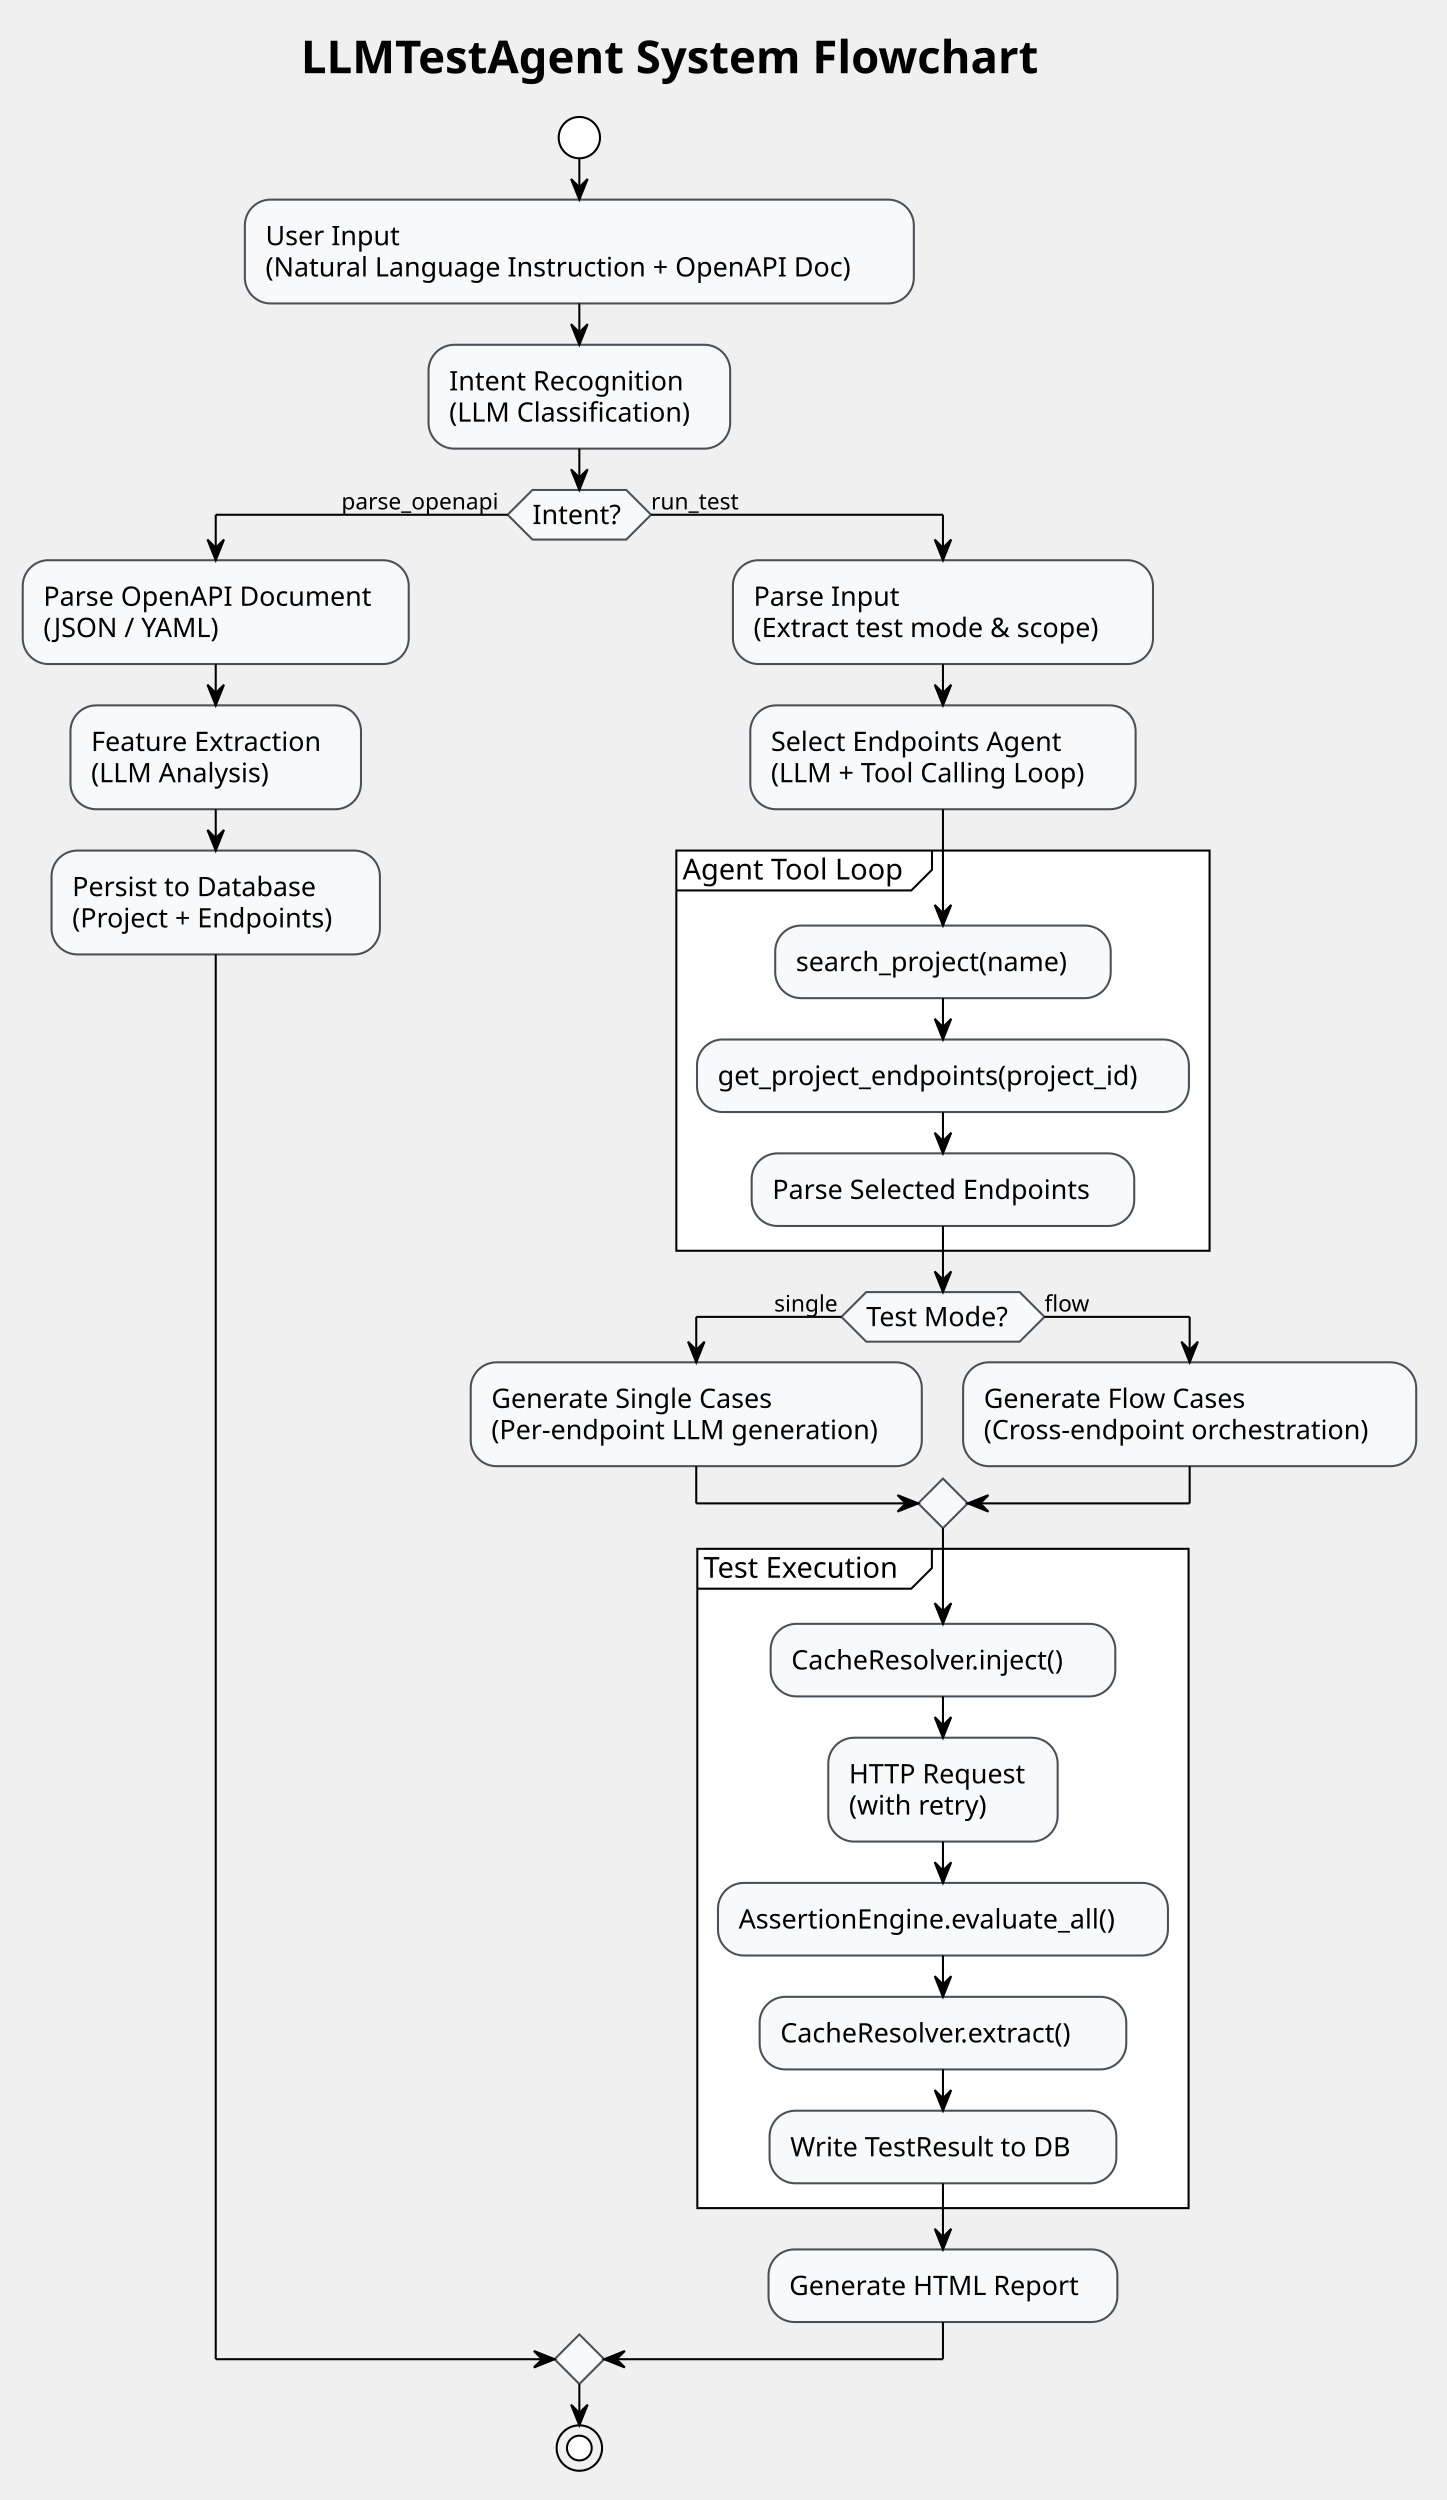
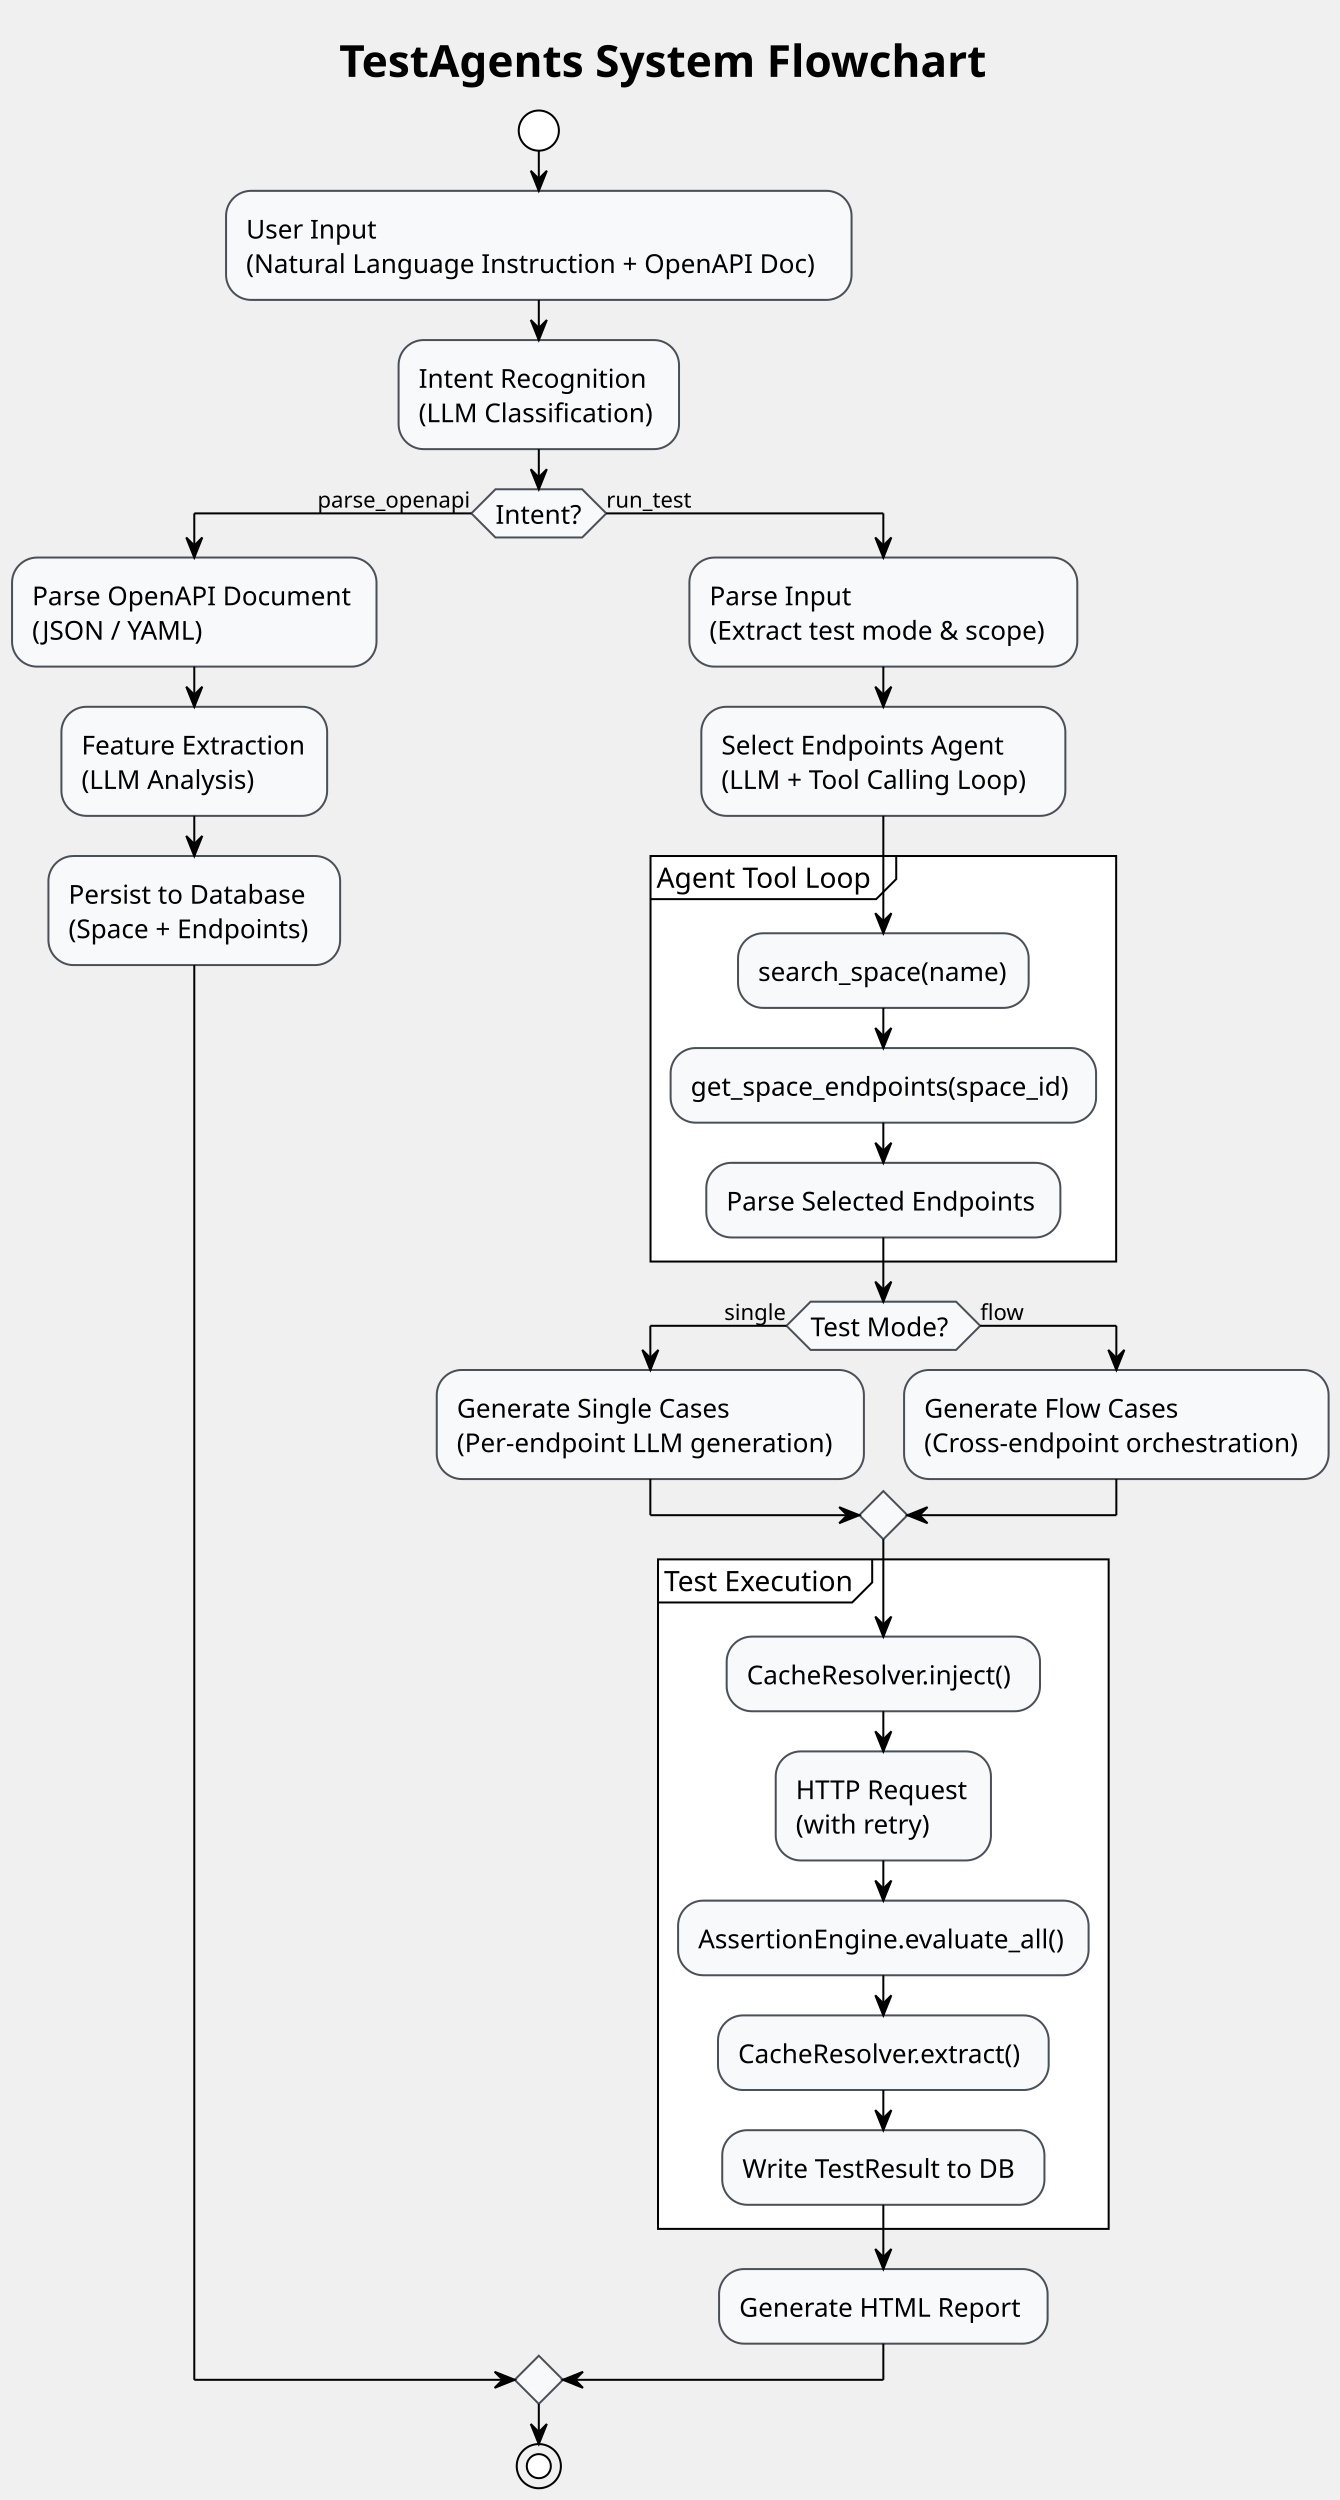
- <svg xmlns="http://www.w3.org/2000/svg" contentStyleType="text/css" data-diagram-type="ACTIVITY" height="1210px" preserveAspectRatio="none" style="width:700px;height:1210px;background:#FFFFFF;" version="1.1" viewBox="0 0 700 1210" width="700px" zoomAndPan="magnify">
+ <svg xmlns="http://www.w3.org/2000/svg" contentStyleType="text/css" data-diagram-type="ACTIVITY" height="1245px" preserveAspectRatio="none" style="width:667px;height:1245px;background:#FFFFFF;" version="1.1" viewBox="0 0 667 1245" width="667px" zoomAndPan="magnify">
  <defs />
  <g>
    <g class="title" data-source-line="15">
-       <text fill="#000000" font-family="'Microsoft YaHei, SimHei, sans-serif'" font-size="22" font-weight="700" lengthAdjust="spacing" textLength="407.226" x="145.61" y="35.421">LLMTestAgent System Flowchart</text>
+       <text fill="#000000" font-family="'Microsoft YaHei, SimHei, sans-serif'" font-size="22" font-weight="bold" lengthAdjust="spacing" textLength="326.767" x="168.939" y="38.278">TestAgents System Flowchart</text>
    </g>
-     <ellipse cx="280.402" cy="66.609" fill="#FFFFFF" rx="10" ry="10" style="stroke:#000000;stroke-width:1;" />
-     <rect fill="#F8F9FA" height="50.266" rx="12.5" ry="12.5" style="stroke:#495057;stroke-width:1;" width="323.78" x="118.512" y="96.609" />
-     <text fill="#000000" font-family="'Microsoft YaHei, SimHei, sans-serif'" font-size="13" lengthAdjust="spacing" textLength="67.425" x="128.512" y="118.676">User Input</text>
-     <text fill="#000000" font-family="'Microsoft YaHei, SimHei, sans-serif'" font-size="13" lengthAdjust="spacing" textLength="303.78" x="128.512" y="133.809">(Natural Language Instruction + OpenAPI Doc)</text>
-     <rect fill="#F8F9FA" height="50.266" rx="12.5" ry="12.5" style="stroke:#495057;stroke-width:1;" width="145.995" x="207.404" y="166.875" />
-     <text fill="#000000" font-family="'Microsoft YaHei, SimHei, sans-serif'" font-size="13" lengthAdjust="spacing" textLength="119.774" x="217.404" y="188.942">Intent Recognition</text>
-     <text fill="#000000" font-family="'Microsoft YaHei, SimHei, sans-serif'" font-size="13" lengthAdjust="spacing" textLength="125.995" x="217.404" y="204.075">(LLM Classification)</text>
-     <polygon fill="#F8F9FA" points="257.699,237.141,303.104,237.141,315.104,249.141,303.104,261.141,257.699,261.141,245.699,249.141,257.699,237.141" style="stroke:#495057;stroke-width:1;" />
-     <text fill="#000000" font-family="'Microsoft YaHei, SimHei, sans-serif'" font-size="13" lengthAdjust="spacing" textLength="45.405" x="257.699" y="253.641">Intent?</text>
-     <text fill="#000000" font-family="'Microsoft YaHei, SimHei, sans-serif'" font-size="11" lengthAdjust="spacing" textLength="80.475" x="165.224" y="246.546">parse_openapi</text>
-     <text fill="#000000" font-family="'Microsoft YaHei, SimHei, sans-serif'" font-size="11" lengthAdjust="spacing" textLength="45.09" x="315.104" y="246.546">run_test</text>
-     <rect fill="#F8F9FA" height="50.266" rx="12.5" ry="12.5" style="stroke:#495057;stroke-width:1;" width="186.823" x="11" y="271.141" />
-     <text fill="#000000" font-family="'Microsoft YaHei, SimHei, sans-serif'" font-size="13" lengthAdjust="spacing" textLength="166.823" x="21" y="293.207">Parse OpenAPI Document</text>
-     <text fill="#000000" font-family="'Microsoft YaHei, SimHei, sans-serif'" font-size="13" lengthAdjust="spacing" textLength="90.124" x="21" y="308.34">(JSON / YAML)</text>
-     <rect fill="#F8F9FA" height="50.266" rx="12.5" ry="12.5" style="stroke:#495057;stroke-width:1;" width="140.618" x="34.102" y="341.406" />
-     <text fill="#000000" font-family="'Microsoft YaHei, SimHei, sans-serif'" font-size="13" lengthAdjust="spacing" textLength="120.618" x="44.102" y="363.473">Feature Extraction</text>
-     <text fill="#000000" font-family="'Microsoft YaHei, SimHei, sans-serif'" font-size="13" lengthAdjust="spacing" textLength="93.539" x="44.102" y="378.606">(LLM Analysis)</text>
-     <rect fill="#F8F9FA" height="50.266" rx="12.5" ry="12.5" style="stroke:#495057;stroke-width:1;" width="158.925" x="24.949" y="411.672" />
-     <text fill="#000000" font-family="'Microsoft YaHei, SimHei, sans-serif'" font-size="13" lengthAdjust="spacing" textLength="126.782" x="34.949" y="433.739">Persist to Database</text>
-     <text fill="#000000" font-family="'Microsoft YaHei, SimHei, sans-serif'" font-size="13" lengthAdjust="spacing" textLength="138.925" x="34.949" y="448.872">(Project + Endpoints)</text>
-     <rect fill="#F8F9FA" height="50.266" rx="12.5" ry="12.5" style="stroke:#495057;stroke-width:1;" width="203.327" x="354.728" y="271.141" />
-     <text fill="#000000" font-family="'Microsoft YaHei, SimHei, sans-serif'" font-size="13" lengthAdjust="spacing" textLength="73.715" x="364.728" y="293.207">Parse Input</text>
-     <text fill="#000000" font-family="'Microsoft YaHei, SimHei, sans-serif'" font-size="13" lengthAdjust="spacing" textLength="183.327" x="364.728" y="308.34">(Extract test mode &amp; scope)</text>
-     <rect fill="#F8F9FA" height="50.266" rx="12.5" ry="12.5" style="stroke:#495057;stroke-width:1;" width="186.499" x="363.142" y="341.406" />
-     <text fill="#000000" font-family="'Microsoft YaHei, SimHei, sans-serif'" font-size="13" lengthAdjust="spacing" textLength="151.481" x="373.142" y="363.473">Select Endpoints Agent</text>
-     <text fill="#000000" font-family="'Microsoft YaHei, SimHei, sans-serif'" font-size="13" lengthAdjust="spacing" textLength="166.499" x="373.142" y="378.606">(LLM + Tool Calling Loop)</text>
-     <rect fill="#FFFFFF" height="193.695" style="stroke:#000000;stroke-width:1;" width="258.08" x="327.352" y="411.672" />
-     <path d="M451.081,411.672 L451.081,420.969 L441.081,430.969 L327.352,430.969" fill="none" style="stroke:#000000;stroke-width:1;" />
-     <text fill="#000000" font-family="'Microsoft YaHei, SimHei, sans-serif'" font-size="14" lengthAdjust="spacing" textLength="113.73" x="330.352" y="425.667">Agent Tool Loop</text>
-     <rect fill="#F8F9FA" height="35.133" rx="12.5" ry="12.5" style="stroke:#495057;stroke-width:1;" width="162.384" x="375.2" y="447.969" />
-     <text fill="#000000" font-family="'Microsoft YaHei, SimHei, sans-serif'" font-size="13" lengthAdjust="spacing" textLength="142.384" x="385.2" y="470.036">search_project(name)</text>
-     <rect fill="#F8F9FA" height="35.133" rx="12.5" ry="12.5" style="stroke:#495057;stroke-width:1;" width="238.08" x="337.352" y="503.102" />
-     <text fill="#000000" font-family="'Microsoft YaHei, SimHei, sans-serif'" font-size="13" lengthAdjust="spacing" textLength="218.08" x="347.352" y="525.168">get_project_endpoints(project_id)</text>
-     <rect fill="#F8F9FA" height="35.133" rx="12.5" ry="12.5" style="stroke:#495057;stroke-width:1;" width="185.172" x="363.805" y="558.234" />
-     <text fill="#000000" font-family="'Microsoft YaHei, SimHei, sans-serif'" font-size="13" lengthAdjust="spacing" textLength="165.172" x="373.805" y="580.301">Parse Selected Endpoints</text>
-     <polygon fill="#F8F9FA" points="419.261,625.367,493.522,625.367,505.522,637.367,493.522,649.367,419.261,649.367,407.261,637.367,419.261,625.367" style="stroke:#495057;stroke-width:1;" />
-     <text fill="#000000" font-family="'Microsoft YaHei, SimHei, sans-serif'" font-size="13" lengthAdjust="spacing" textLength="74.261" x="419.261" y="641.868">Test Mode?</text>
-     <text fill="#000000" font-family="'Microsoft YaHei, SimHei, sans-serif'" font-size="11" lengthAdjust="spacing" textLength="32.565" x="374.696" y="634.773">single</text>
-     <text fill="#000000" font-family="'Microsoft YaHei, SimHei, sans-serif'" font-size="11" lengthAdjust="spacing" textLength="22.655" x="505.522" y="634.773">flow</text>
-     <rect fill="#F8F9FA" height="50.266" rx="12.5" ry="12.5" style="stroke:#495057;stroke-width:1;" width="218.326" x="227.823" y="659.367" />
-     <text fill="#000000" font-family="'Microsoft YaHei, SimHei, sans-serif'" font-size="13" lengthAdjust="spacing" textLength="147.532" x="237.823" y="681.434">Generate Single Cases</text>
-     <text fill="#000000" font-family="'Microsoft YaHei, SimHei, sans-serif'" font-size="13" lengthAdjust="spacing" textLength="198.326" x="237.823" y="696.567">(Per-endpoint LLM generation)</text>
-     <rect fill="#F8F9FA" height="50.266" rx="12.5" ry="12.5" style="stroke:#495057;stroke-width:1;" width="219.297" x="466.149" y="659.367" />
-     <text fill="#000000" font-family="'Microsoft YaHei, SimHei, sans-serif'" font-size="13" lengthAdjust="spacing" textLength="137.243" x="476.149" y="681.434">Generate Flow Cases</text>
-     <text fill="#000000" font-family="'Microsoft YaHei, SimHei, sans-serif'" font-size="13" lengthAdjust="spacing" textLength="199.297" x="476.149" y="696.567">(Cross-endpoint orchestration)</text>
-     <polygon fill="#F8F9FA" points="456.392,715.633,468.392,727.633,456.392,739.633,444.392,727.633,456.392,715.633" style="stroke:#495057;stroke-width:1;" />
-     <rect fill="#FFFFFF" height="319.094" style="stroke:#000000;stroke-width:1;" width="237.774" x="337.505" y="749.633" />
-     <path d="M451.035,749.633 L451.035,758.93 L441.035,768.93 L337.505,768.93" fill="none" style="stroke:#000000;stroke-width:1;" />
-     <text fill="#000000" font-family="'Microsoft YaHei, SimHei, sans-serif'" font-size="14" lengthAdjust="spacing" textLength="103.53" x="340.505" y="763.628">Test Execution</text>
-     <rect fill="#F8F9FA" height="35.133" rx="12.5" ry="12.5" style="stroke:#495057;stroke-width:1;" width="166.815" x="372.984" y="785.93" />
-     <text fill="#000000" font-family="'Microsoft YaHei, SimHei, sans-serif'" font-size="13" lengthAdjust="spacing" textLength="146.815" x="382.984" y="807.997">CacheResolver.inject()</text>
-     <rect fill="#F8F9FA" height="50.266" rx="12.5" ry="12.5" style="stroke:#495057;stroke-width:1;" width="111.019" x="400.882" y="841.062" />
-     <text fill="#000000" font-family="'Microsoft YaHei, SimHei, sans-serif'" font-size="13" lengthAdjust="spacing" textLength="91.019" x="410.882" y="863.129">HTTP Request</text>
-     <text fill="#000000" font-family="'Microsoft YaHei, SimHei, sans-serif'" font-size="13" lengthAdjust="spacing" textLength="73.335" x="410.882" y="878.262">(with retry)</text>
-     <rect fill="#F8F9FA" height="35.133" rx="12.5" ry="12.5" style="stroke:#495057;stroke-width:1;" width="217.774" x="347.505" y="911.328" />
-     <text fill="#000000" font-family="'Microsoft YaHei, SimHei, sans-serif'" font-size="13" lengthAdjust="spacing" textLength="197.774" x="357.505" y="933.395">AssertionEngine.evaluate_all()</text>
-     <rect fill="#F8F9FA" height="35.133" rx="12.5" ry="12.5" style="stroke:#495057;stroke-width:1;" width="177.454" x="367.665" y="966.461" />
-     <text fill="#000000" font-family="'Microsoft YaHei, SimHei, sans-serif'" font-size="13" lengthAdjust="spacing" textLength="157.454" x="377.665" y="988.528">CacheResolver.extract()</text>
-     <rect fill="#F8F9FA" height="35.133" rx="12.5" ry="12.5" style="stroke:#495057;stroke-width:1;" width="167.843" x="372.47" y="1021.594" />
-     <text fill="#000000" font-family="'Microsoft YaHei, SimHei, sans-serif'" font-size="13" lengthAdjust="spacing" textLength="147.843" x="382.47" y="1043.661">Write TestResult to DB</text>
-     <rect fill="#F8F9FA" height="35.133" rx="12.5" ry="12.5" style="stroke:#495057;stroke-width:1;" width="168.833" x="371.975" y="1088.727" />
-     <text fill="#000000" font-family="'Microsoft YaHei, SimHei, sans-serif'" font-size="13" lengthAdjust="spacing" textLength="148.833" x="381.975" y="1110.793">Generate HTML Report</text>
-     <polygon fill="#F8F9FA" points="280.402,1129.859,292.402,1141.859,280.402,1153.859,268.402,1141.859,280.402,1129.859" style="stroke:#495057;stroke-width:1;" />
-     <ellipse cx="280.402" cy="1184.859" fill="none" rx="11" ry="11" style="stroke:#000000;stroke-width:1;" />
-     <ellipse cx="280.402" cy="1184.859" fill="#FFFFFF" rx="6" ry="6" style="stroke:#000000;stroke-width:1;" />
-     <line style="stroke:#000000;stroke-width:1;" x1="280.402" x2="280.402" y1="76.609" y2="96.609" />
-     <polygon fill="#000000" points="276.402,86.609,280.402,96.609,284.402,86.609,280.402,90.609" style="stroke:#000000;stroke-width:1;" />
-     <line style="stroke:#000000;stroke-width:1;" x1="280.402" x2="280.402" y1="146.875" y2="166.875" />
-     <polygon fill="#000000" points="276.402,156.875,280.402,166.875,284.402,156.875,280.402,160.875" style="stroke:#000000;stroke-width:1;" />
-     <line style="stroke:#000000;stroke-width:1;" x1="104.411" x2="104.411" y1="321.406" y2="341.406" />
-     <polygon fill="#000000" points="100.411,331.406,104.411,341.406,108.411,331.406,104.411,335.406" style="stroke:#000000;stroke-width:1;" />
-     <line style="stroke:#000000;stroke-width:1;" x1="104.411" x2="104.411" y1="391.672" y2="411.672" />
-     <polygon fill="#000000" points="100.411,401.672,104.411,411.672,108.411,401.672,104.411,405.672" style="stroke:#000000;stroke-width:1;" />
-     <line style="stroke:#000000;stroke-width:1;" x1="456.392" x2="456.392" y1="321.406" y2="341.406" />
-     <polygon fill="#000000" points="452.392,331.406,456.392,341.406,460.392,331.406,456.392,335.406" style="stroke:#000000;stroke-width:1;" />
-     <line style="stroke:#000000;stroke-width:1;" x1="456.392" x2="456.392" y1="483.102" y2="503.102" />
-     <polygon fill="#000000" points="452.392,493.102,456.392,503.102,460.392,493.102,456.392,497.102" style="stroke:#000000;stroke-width:1;" />
-     <line style="stroke:#000000;stroke-width:1;" x1="456.392" x2="456.392" y1="538.234" y2="558.234" />
-     <polygon fill="#000000" points="452.392,548.234,456.392,558.234,460.392,548.234,456.392,552.234" style="stroke:#000000;stroke-width:1;" />
-     <line style="stroke:#000000;stroke-width:1;" x1="456.392" x2="456.392" y1="391.672" y2="447.969" />
-     <polygon fill="#000000" points="452.392,437.969,456.392,447.969,460.392,437.969,456.392,441.969" style="stroke:#000000;stroke-width:1;" />
-     <line style="stroke:#000000;stroke-width:1;" x1="407.261" x2="336.986" y1="637.367" y2="637.367" />
-     <line style="stroke:#000000;stroke-width:1;" x1="336.986" x2="336.986" y1="637.367" y2="659.367" />
-     <polygon fill="#000000" points="332.986,649.367,336.986,659.367,340.986,649.367,336.986,653.367" style="stroke:#000000;stroke-width:1;" />
-     <line style="stroke:#000000;stroke-width:1;" x1="505.522" x2="575.798" y1="637.367" y2="637.367" />
-     <line style="stroke:#000000;stroke-width:1;" x1="575.798" x2="575.798" y1="637.367" y2="659.367" />
-     <polygon fill="#000000" points="571.798,649.367,575.798,659.367,579.798,649.367,575.798,653.367" style="stroke:#000000;stroke-width:1;" />
-     <line style="stroke:#000000;stroke-width:1;" x1="336.986" x2="336.986" y1="709.633" y2="727.633" />
-     <line style="stroke:#000000;stroke-width:1;" x1="336.986" x2="444.392" y1="727.633" y2="727.633" />
-     <polygon fill="#000000" points="434.392,723.633,444.392,727.633,434.392,731.633,438.392,727.633" style="stroke:#000000;stroke-width:1;" />
-     <line style="stroke:#000000;stroke-width:1;" x1="575.798" x2="575.798" y1="709.633" y2="727.633" />
-     <line style="stroke:#000000;stroke-width:1;" x1="575.798" x2="468.392" y1="727.633" y2="727.633" />
-     <polygon fill="#000000" points="478.392,723.633,468.392,727.633,478.392,731.633,474.392,727.633" style="stroke:#000000;stroke-width:1;" />
-     <line style="stroke:#000000;stroke-width:1;" x1="456.392" x2="456.392" y1="593.367" y2="625.367" />
-     <polygon fill="#000000" points="452.392,615.367,456.392,625.367,460.392,615.367,456.392,619.367" style="stroke:#000000;stroke-width:1;" />
-     <line style="stroke:#000000;stroke-width:1;" x1="456.392" x2="456.392" y1="821.062" y2="841.062" />
-     <polygon fill="#000000" points="452.392,831.062,456.392,841.062,460.392,831.062,456.392,835.062" style="stroke:#000000;stroke-width:1;" />
-     <line style="stroke:#000000;stroke-width:1;" x1="456.392" x2="456.392" y1="891.328" y2="911.328" />
-     <polygon fill="#000000" points="452.392,901.328,456.392,911.328,460.392,901.328,456.392,905.328" style="stroke:#000000;stroke-width:1;" />
-     <line style="stroke:#000000;stroke-width:1;" x1="456.392" x2="456.392" y1="946.461" y2="966.461" />
-     <polygon fill="#000000" points="452.392,956.461,456.392,966.461,460.392,956.461,456.392,960.461" style="stroke:#000000;stroke-width:1;" />
-     <line style="stroke:#000000;stroke-width:1;" x1="456.392" x2="456.392" y1="1001.594" y2="1021.594" />
-     <polygon fill="#000000" points="452.392,1011.594,456.392,1021.594,460.392,1011.594,456.392,1015.594" style="stroke:#000000;stroke-width:1;" />
-     <line style="stroke:#000000;stroke-width:1;" x1="456.392" x2="456.392" y1="739.633" y2="785.93" />
-     <polygon fill="#000000" points="452.392,775.93,456.392,785.93,460.392,775.93,456.392,779.93" style="stroke:#000000;stroke-width:1;" />
-     <line style="stroke:#000000;stroke-width:1;" x1="456.392" x2="456.392" y1="1056.727" y2="1088.727" />
-     <polygon fill="#000000" points="452.392,1078.727,456.392,1088.727,460.392,1078.727,456.392,1082.727" style="stroke:#000000;stroke-width:1;" />
-     <line style="stroke:#000000;stroke-width:1;" x1="245.699" x2="104.411" y1="249.141" y2="249.141" />
-     <line style="stroke:#000000;stroke-width:1;" x1="104.411" x2="104.411" y1="249.141" y2="271.141" />
-     <polygon fill="#000000" points="100.411,261.141,104.411,271.141,108.411,261.141,104.411,265.141" style="stroke:#000000;stroke-width:1;" />
-     <line style="stroke:#000000;stroke-width:1;" x1="315.104" x2="456.392" y1="249.141" y2="249.141" />
-     <line style="stroke:#000000;stroke-width:1;" x1="456.392" x2="456.392" y1="249.141" y2="271.141" />
-     <polygon fill="#000000" points="452.392,261.141,456.392,271.141,460.392,261.141,456.392,265.141" style="stroke:#000000;stroke-width:1;" />
-     <line style="stroke:#000000;stroke-width:1;" x1="104.411" x2="104.411" y1="461.938" y2="1141.859" />
-     <line style="stroke:#000000;stroke-width:1;" x1="104.411" x2="268.402" y1="1141.859" y2="1141.859" />
-     <polygon fill="#000000" points="258.402,1137.859,268.402,1141.859,258.402,1145.859,262.402,1141.859" style="stroke:#000000;stroke-width:1;" />
-     <line style="stroke:#000000;stroke-width:1;" x1="456.392" x2="456.392" y1="1123.859" y2="1141.859" />
-     <line style="stroke:#000000;stroke-width:1;" x1="456.392" x2="292.402" y1="1141.859" y2="1141.859" />
-     <polygon fill="#000000" points="302.402,1137.859,292.402,1141.859,302.402,1145.859,298.402,1141.859" style="stroke:#000000;stroke-width:1;" />
-     <line style="stroke:#000000;stroke-width:1;" x1="280.402" x2="280.402" y1="217.141" y2="237.141" />
-     <polygon fill="#000000" points="276.402,227.141,280.402,237.141,284.402,227.141,280.402,231.141" style="stroke:#000000;stroke-width:1;" />
-     <line style="stroke:#000000;stroke-width:1;" x1="280.402" x2="280.402" y1="1153.859" y2="1173.859" />
-     <polygon fill="#000000" points="276.402,1163.859,280.402,1173.859,284.402,1163.859,280.402,1167.859" style="stroke:#000000;stroke-width:1;" />
+     <ellipse cx="268.327" cy="65.036" fill="#FFFFFF" rx="10" ry="10" style="stroke:#000000;stroke-width:1;" />
+     <rect fill="#F8F9FA" height="54.315" rx="12.5" ry="12.5" style="stroke:#495057;stroke-width:1;" width="311.503" x="112.575" y="95.036" />
+     <text fill="#000000" font-family="'Microsoft YaHei, SimHei, sans-serif'" font-size="13" lengthAdjust="spacing" textLength="64.898" x="122.575" y="118.791">User Input</text>
+     <text fill="#000000" font-family="'Microsoft YaHei, SimHei, sans-serif'" font-size="13" lengthAdjust="spacing" textLength="291.503" x="122.575" y="135.949">(Natural Language Instruction + OpenAPI Doc)</text>
+     <rect fill="#F8F9FA" height="54.315" rx="12.5" ry="12.5" style="stroke:#495057;stroke-width:1;" width="139.66" x="198.497" y="169.352" />
+     <text fill="#000000" font-family="'Microsoft YaHei, SimHei, sans-serif'" font-size="13" lengthAdjust="spacing" textLength="115.762" x="208.497" y="193.107">Intent Recognition</text>
+     <text fill="#000000" font-family="'Microsoft YaHei, SimHei, sans-serif'" font-size="13" lengthAdjust="spacing" textLength="119.66" x="208.497" y="210.265">(LLM Classification)</text>
+     <polygon fill="#F8F9FA" points="246.736,243.667,289.919,243.667,301.919,255.667,289.919,267.667,246.736,267.667,234.736,255.667,246.736,243.667" style="stroke:#495057;stroke-width:1;" />
+     <text fill="#000000" font-family="'Microsoft YaHei, SimHei, sans-serif'" font-size="13" lengthAdjust="spacing" textLength="43.183" x="246.736" y="260.844">Intent?</text>
+     <text fill="#000000" font-family="'Microsoft YaHei, SimHei, sans-serif'" font-size="11" lengthAdjust="spacing" textLength="76.64" x="158.095" y="252.788">parse_openapi</text>
+     <text fill="#000000" font-family="'Microsoft YaHei, SimHei, sans-serif'" font-size="11" lengthAdjust="spacing" textLength="42.217" x="301.919" y="252.788">run_test</text>
+     <rect fill="#F8F9FA" height="54.315" rx="12.5" ry="12.5" style="stroke:#495057;stroke-width:1;" width="181.503" x="6" y="277.667" />
+     <text fill="#000000" font-family="'Microsoft YaHei, SimHei, sans-serif'" font-size="13" lengthAdjust="spacing" textLength="161.503" x="16" y="301.422">Parse OpenAPI Document</text>
+     <text fill="#000000" font-family="'Microsoft YaHei, SimHei, sans-serif'" font-size="13" lengthAdjust="spacing" textLength="92.111" x="16" y="318.58">(JSON / YAML)</text>
+     <rect fill="#F8F9FA" height="54.315" rx="12.5" ry="12.5" style="stroke:#495057;stroke-width:1;" width="132.334" x="30.584" y="351.982" />
+     <text fill="#000000" font-family="'Microsoft YaHei, SimHei, sans-serif'" font-size="13" lengthAdjust="spacing" textLength="112.335" x="40.584" y="375.738">Feature Extraction</text>
+     <text fill="#000000" font-family="'Microsoft YaHei, SimHei, sans-serif'" font-size="13" lengthAdjust="spacing" textLength="88.753" x="40.584" y="392.896">(LLM Analysis)</text>
+     <rect fill="#F8F9FA" height="54.315" rx="12.5" ry="12.5" style="stroke:#495057;stroke-width:1;" width="145.277" x="24.113" y="426.298" />
+     <text fill="#000000" font-family="'Microsoft YaHei, SimHei, sans-serif'" font-size="13" lengthAdjust="spacing" textLength="119.431" x="34.113" y="450.053">Persist to Database</text>
+     <text fill="#000000" font-family="'Microsoft YaHei, SimHei, sans-serif'" font-size="13" lengthAdjust="spacing" textLength="125.277" x="34.113" y="467.211">(Space + Endpoints)</text>
+     <rect fill="#F8F9FA" height="54.315" rx="12.5" ry="12.5" style="stroke:#495057;stroke-width:1;" width="193.17" x="343.317" y="277.667" />
+     <text fill="#000000" font-family="'Microsoft YaHei, SimHei, sans-serif'" font-size="13" lengthAdjust="spacing" textLength="70.332" x="353.317" y="301.422">Parse Input</text>
+     <text fill="#000000" font-family="'Microsoft YaHei, SimHei, sans-serif'" font-size="13" lengthAdjust="spacing" textLength="173.17" x="353.317" y="318.58">(Extract test mode &amp; scope)</text>
+     <rect fill="#F8F9FA" height="54.315" rx="12.5" ry="12.5" style="stroke:#495057;stroke-width:1;" width="181.288" x="349.259" y="351.982" />
+     <text fill="#000000" font-family="'Microsoft YaHei, SimHei, sans-serif'" font-size="13" lengthAdjust="spacing" textLength="144.834" x="359.259" y="375.738">Select Endpoints Agent</text>
+     <text fill="#000000" font-family="'Microsoft YaHei, SimHei, sans-serif'" font-size="13" lengthAdjust="spacing" textLength="161.288" x="359.259" y="392.896">(LLM + Tool Calling Loop)</text>
+     <rect fill="#FFFFFF" height="201.951" style="stroke:#000000;stroke-width:1;" width="231.877" x="323.964" y="426.298" />
+     <path d="M446.32,426.298 L446.32,437.775 L436.32,447.775 L323.964,447.775" fill="none" style="stroke:#000000;stroke-width:1;" />
+     <text fill="#000000" font-family="'Microsoft YaHei, SimHei, sans-serif'" font-size="14" lengthAdjust="spacing" textLength="112.356" x="326.964" y="442.111">Agent Tool Loop</text>
+     <rect fill="#F8F9FA" height="37.158" rx="12.5" ry="12.5" style="stroke:#495057;stroke-width:1;" width="144.731" x="367.537" y="464.775" />
+     <text fill="#000000" font-family="'Microsoft YaHei, SimHei, sans-serif'" font-size="13" lengthAdjust="spacing" textLength="124.731" x="377.537" y="488.531">search_space(name)</text>
+     <rect fill="#F8F9FA" height="37.158" rx="12.5" ry="12.5" style="stroke:#495057;stroke-width:1;" width="211.877" x="333.964" y="521.933" />
+     <text fill="#000000" font-family="'Microsoft YaHei, SimHei, sans-serif'" font-size="13" lengthAdjust="spacing" textLength="191.877" x="343.964" y="545.688">get_space_endpoints(space_id)</text>
+     <rect fill="#F8F9FA" height="37.158" rx="12.5" ry="12.5" style="stroke:#495057;stroke-width:1;" width="176.33" x="351.737" y="579.091" />
+     <text fill="#000000" font-family="'Microsoft YaHei, SimHei, sans-serif'" font-size="13" lengthAdjust="spacing" textLength="156.33" x="361.737" y="602.846">Parse Selected Endpoints</text>
+     <polygon fill="#F8F9FA" points="403.667,648.249,476.138,648.249,488.138,660.249,476.138,672.249,403.667,672.249,391.667,660.249,403.667,648.249" style="stroke:#495057;stroke-width:1;" />
+     <text fill="#000000" font-family="'Microsoft YaHei, SimHei, sans-serif'" font-size="13" lengthAdjust="spacing" textLength="72.471" x="403.667" y="665.425">Test Mode?</text>
+     <text fill="#000000" font-family="'Microsoft YaHei, SimHei, sans-serif'" font-size="11" lengthAdjust="spacing" textLength="31.002" x="360.665" y="657.37">single</text>
+     <text fill="#000000" font-family="'Microsoft YaHei, SimHei, sans-serif'" font-size="11" lengthAdjust="spacing" textLength="22.419" x="488.138" y="657.37">flow</text>
+     <rect fill="#F8F9FA" height="54.315" rx="12.5" ry="12.5" style="stroke:#495057;stroke-width:1;" width="212.727" x="217.503" y="682.249" />
+     <text fill="#000000" font-family="'Microsoft YaHei, SimHei, sans-serif'" font-size="13" lengthAdjust="spacing" textLength="137.909" x="227.503" y="706.004">Generate Single Cases</text>
+     <text fill="#000000" font-family="'Microsoft YaHei, SimHei, sans-serif'" font-size="13" lengthAdjust="spacing" textLength="192.727" x="227.503" y="723.162">(Per-endpoint LLM generation)</text>
+     <rect fill="#F8F9FA" height="54.315" rx="12.5" ry="12.5" style="stroke:#495057;stroke-width:1;" width="211.414" x="450.231" y="682.249" />
+     <text fill="#000000" font-family="'Microsoft YaHei, SimHei, sans-serif'" font-size="13" lengthAdjust="spacing" textLength="128.68" x="460.231" y="706.004">Generate Flow Cases</text>
+     <text fill="#000000" font-family="'Microsoft YaHei, SimHei, sans-serif'" font-size="13" lengthAdjust="spacing" textLength="191.414" x="460.231" y="723.162">(Cross-endpoint orchestration)</text>
+     <polygon fill="#F8F9FA" points="439.902,742.564,451.902,754.564,439.902,766.564,427.902,754.564,439.902,742.564" style="stroke:#495057;stroke-width:1;" />
+     <rect fill="#FFFFFF" height="333.424" style="stroke:#000000;stroke-width:1;" width="224.425" x="327.69" y="776.564" />
+     <path d="M434.35,776.564 L434.35,788.042 L424.35,798.042 L327.69,798.042" fill="none" style="stroke:#000000;stroke-width:1;" />
+     <text fill="#000000" font-family="'Microsoft YaHei, SimHei, sans-serif'" font-size="14" lengthAdjust="spacing" textLength="96.66" x="330.69" y="792.377">Test Execution</text>
+     <rect fill="#F8F9FA" height="37.158" rx="12.5" ry="12.5" style="stroke:#495057;stroke-width:1;" width="156.043" x="361.881" y="815.042" />
+     <text fill="#000000" font-family="'Microsoft YaHei, SimHei, sans-serif'" font-size="13" lengthAdjust="spacing" textLength="136.043" x="371.881" y="838.797">CacheResolver.inject()</text>
+     <rect fill="#F8F9FA" height="54.315" rx="12.5" ry="12.5" style="stroke:#495057;stroke-width:1;" width="107.185" x="386.31" y="872.199" />
+     <text fill="#000000" font-family="'Microsoft YaHei, SimHei, sans-serif'" font-size="13" lengthAdjust="spacing" textLength="87.185" x="396.31" y="895.955">HTTP Request</text>
+     <text fill="#000000" font-family="'Microsoft YaHei, SimHei, sans-serif'" font-size="13" lengthAdjust="spacing" textLength="68.129" x="396.31" y="913.112">(with retry)</text>
+     <rect fill="#F8F9FA" height="37.158" rx="12.5" ry="12.5" style="stroke:#495057;stroke-width:1;" width="204.425" x="337.69" y="946.515" />
+     <text fill="#000000" font-family="'Microsoft YaHei, SimHei, sans-serif'" font-size="13" lengthAdjust="spacing" textLength="184.425" x="347.69" y="970.27">AssertionEngine.evaluate_all()</text>
+     <rect fill="#F8F9FA" height="37.158" rx="12.5" ry="12.5" style="stroke:#495057;stroke-width:1;" width="164.682" x="357.561" y="1003.672" />
+     <text fill="#000000" font-family="'Microsoft YaHei, SimHei, sans-serif'" font-size="13" lengthAdjust="spacing" textLength="144.682" x="367.561" y="1027.428">CacheResolver.extract()</text>
+     <rect fill="#F8F9FA" height="37.158" rx="12.5" ry="12.5" style="stroke:#495057;stroke-width:1;" width="160.461" x="359.672" y="1060.83" />
+     <text fill="#000000" font-family="'Microsoft YaHei, SimHei, sans-serif'" font-size="13" lengthAdjust="spacing" textLength="140.461" x="369.672" y="1084.585">Write TestResult to DB</text>
+     <rect fill="#F8F9FA" height="37.158" rx="12.5" ry="12.5" style="stroke:#495057;stroke-width:1;" width="163.609" x="358.098" y="1129.988" />
+     <text fill="#000000" font-family="'Microsoft YaHei, SimHei, sans-serif'" font-size="13" lengthAdjust="spacing" textLength="143.609" x="368.098" y="1153.743">Generate HTML Report</text>
+     <polygon fill="#F8F9FA" points="268.327,1173.146,280.327,1185.146,268.327,1197.146,256.327,1185.146,268.327,1173.146" style="stroke:#495057;stroke-width:1;" />
+     <ellipse cx="268.327" cy="1228.146" fill="none" rx="11" ry="11" style="stroke:#000000;stroke-width:1;" />
+     <ellipse cx="268.327" cy="1228.146" fill="#FFFFFF" rx="6" ry="6" style="stroke:#000000;stroke-width:1;" />
+     <line style="stroke:#000000;stroke-width:1;" x1="268.327" x2="268.327" y1="75.036" y2="95.036" />
+     <polygon fill="#000000" points="264.327,85.036,268.327,95.036,272.327,85.036,268.327,89.036" style="stroke:#000000;stroke-width:1;" />
+     <line style="stroke:#000000;stroke-width:1;" x1="268.327" x2="268.327" y1="149.352" y2="169.352" />
+     <polygon fill="#000000" points="264.327,159.352,268.327,169.352,272.327,159.352,268.327,163.352" style="stroke:#000000;stroke-width:1;" />
+     <line style="stroke:#000000;stroke-width:1;" x1="96.752" x2="96.752" y1="331.982" y2="351.982" />
+     <polygon fill="#000000" points="92.752,341.982,96.752,351.982,100.752,341.982,96.752,345.982" style="stroke:#000000;stroke-width:1;" />
+     <line style="stroke:#000000;stroke-width:1;" x1="96.752" x2="96.752" y1="406.298" y2="426.298" />
+     <polygon fill="#000000" points="92.752,416.298,96.752,426.298,100.752,416.298,96.752,420.298" style="stroke:#000000;stroke-width:1;" />
+     <line style="stroke:#000000;stroke-width:1;" x1="439.902" x2="439.902" y1="331.982" y2="351.982" />
+     <polygon fill="#000000" points="435.902,341.982,439.902,351.982,443.902,341.982,439.902,345.982" style="stroke:#000000;stroke-width:1;" />
+     <line style="stroke:#000000;stroke-width:1;" x1="439.902" x2="439.902" y1="501.933" y2="521.933" />
+     <polygon fill="#000000" points="435.902,511.933,439.902,521.933,443.902,511.933,439.902,515.933" style="stroke:#000000;stroke-width:1;" />
+     <line style="stroke:#000000;stroke-width:1;" x1="439.902" x2="439.902" y1="559.091" y2="579.091" />
+     <polygon fill="#000000" points="435.902,569.091,439.902,579.091,443.902,569.091,439.902,573.091" style="stroke:#000000;stroke-width:1;" />
+     <line style="stroke:#000000;stroke-width:1;" x1="439.902" x2="439.902" y1="406.298" y2="464.775" />
+     <polygon fill="#000000" points="435.902,454.775,439.902,464.775,443.902,454.775,439.902,458.775" style="stroke:#000000;stroke-width:1;" />
+     <line style="stroke:#000000;stroke-width:1;" x1="391.667" x2="323.867" y1="660.249" y2="660.249" />
+     <line style="stroke:#000000;stroke-width:1;" x1="323.867" x2="323.867" y1="660.249" y2="682.249" />
+     <polygon fill="#000000" points="319.867,672.249,323.867,682.249,327.867,672.249,323.867,676.249" style="stroke:#000000;stroke-width:1;" />
+     <line style="stroke:#000000;stroke-width:1;" x1="488.138" x2="555.938" y1="660.249" y2="660.249" />
+     <line style="stroke:#000000;stroke-width:1;" x1="555.938" x2="555.938" y1="660.249" y2="682.249" />
+     <polygon fill="#000000" points="551.938,672.249,555.938,682.249,559.938,672.249,555.938,676.249" style="stroke:#000000;stroke-width:1;" />
+     <line style="stroke:#000000;stroke-width:1;" x1="323.867" x2="323.867" y1="736.564" y2="754.564" />
+     <line style="stroke:#000000;stroke-width:1;" x1="323.867" x2="427.902" y1="754.564" y2="754.564" />
+     <polygon fill="#000000" points="417.902,750.564,427.902,754.564,417.902,758.564,421.902,754.564" style="stroke:#000000;stroke-width:1;" />
+     <line style="stroke:#000000;stroke-width:1;" x1="555.938" x2="555.938" y1="736.564" y2="754.564" />
+     <line style="stroke:#000000;stroke-width:1;" x1="555.938" x2="451.902" y1="754.564" y2="754.564" />
+     <polygon fill="#000000" points="461.902,750.564,451.902,754.564,461.902,758.564,457.902,754.564" style="stroke:#000000;stroke-width:1;" />
+     <line style="stroke:#000000;stroke-width:1;" x1="439.902" x2="439.902" y1="616.249" y2="648.249" />
+     <polygon fill="#000000" points="435.902,638.249,439.902,648.249,443.902,638.249,439.902,642.249" style="stroke:#000000;stroke-width:1;" />
+     <line style="stroke:#000000;stroke-width:1;" x1="439.902" x2="439.902" y1="852.199" y2="872.199" />
+     <polygon fill="#000000" points="435.902,862.199,439.902,872.199,443.902,862.199,439.902,866.199" style="stroke:#000000;stroke-width:1;" />
+     <line style="stroke:#000000;stroke-width:1;" x1="439.902" x2="439.902" y1="926.515" y2="946.515" />
+     <polygon fill="#000000" points="435.902,936.515,439.902,946.515,443.902,936.515,439.902,940.515" style="stroke:#000000;stroke-width:1;" />
+     <line style="stroke:#000000;stroke-width:1;" x1="439.902" x2="439.902" y1="983.672" y2="1003.672" />
+     <polygon fill="#000000" points="435.902,993.672,439.902,1003.672,443.902,993.672,439.902,997.672" style="stroke:#000000;stroke-width:1;" />
+     <line style="stroke:#000000;stroke-width:1;" x1="439.902" x2="439.902" y1="1040.83" y2="1060.83" />
+     <polygon fill="#000000" points="435.902,1050.83,439.902,1060.83,443.902,1050.83,439.902,1054.83" style="stroke:#000000;stroke-width:1;" />
+     <line style="stroke:#000000;stroke-width:1;" x1="439.902" x2="439.902" y1="766.564" y2="815.042" />
+     <polygon fill="#000000" points="435.902,805.042,439.902,815.042,443.902,805.042,439.902,809.042" style="stroke:#000000;stroke-width:1;" />
+     <line style="stroke:#000000;stroke-width:1;" x1="439.902" x2="439.902" y1="1097.988" y2="1129.988" />
+     <polygon fill="#000000" points="435.902,1119.988,439.902,1129.988,443.902,1119.988,439.902,1123.988" style="stroke:#000000;stroke-width:1;" />
+     <line style="stroke:#000000;stroke-width:1;" x1="234.736" x2="96.752" y1="255.667" y2="255.667" />
+     <line style="stroke:#000000;stroke-width:1;" x1="96.752" x2="96.752" y1="255.667" y2="277.667" />
+     <polygon fill="#000000" points="92.752,267.667,96.752,277.667,100.752,267.667,96.752,271.667" style="stroke:#000000;stroke-width:1;" />
+     <line style="stroke:#000000;stroke-width:1;" x1="301.919" x2="439.902" y1="255.667" y2="255.667" />
+     <line style="stroke:#000000;stroke-width:1;" x1="439.902" x2="439.902" y1="255.667" y2="277.667" />
+     <polygon fill="#000000" points="435.902,267.667,439.902,277.667,443.902,267.667,439.902,271.667" style="stroke:#000000;stroke-width:1;" />
+     <line style="stroke:#000000;stroke-width:1;" x1="96.752" x2="96.752" y1="480.613" y2="1185.146" />
+     <line style="stroke:#000000;stroke-width:1;" x1="96.752" x2="256.327" y1="1185.146" y2="1185.146" />
+     <polygon fill="#000000" points="246.327,1181.146,256.327,1185.146,246.327,1189.146,250.327,1185.146" style="stroke:#000000;stroke-width:1;" />
+     <line style="stroke:#000000;stroke-width:1;" x1="439.902" x2="439.902" y1="1167.146" y2="1185.146" />
+     <line style="stroke:#000000;stroke-width:1;" x1="439.902" x2="280.327" y1="1185.146" y2="1185.146" />
+     <polygon fill="#000000" points="290.327,1181.146,280.327,1185.146,290.327,1189.146,286.327,1185.146" style="stroke:#000000;stroke-width:1;" />
+     <line style="stroke:#000000;stroke-width:1;" x1="268.327" x2="268.327" y1="223.667" y2="243.667" />
+     <polygon fill="#000000" points="264.327,233.667,268.327,243.667,272.327,233.667,268.327,237.667" style="stroke:#000000;stroke-width:1;" />
+     <line style="stroke:#000000;stroke-width:1;" x1="268.327" x2="268.327" y1="1197.146" y2="1217.146" />
+     <polygon fill="#000000" points="264.327,1207.146,268.327,1217.146,272.327,1207.146,268.327,1211.146" style="stroke:#000000;stroke-width:1;" />
  </g>
</svg>
